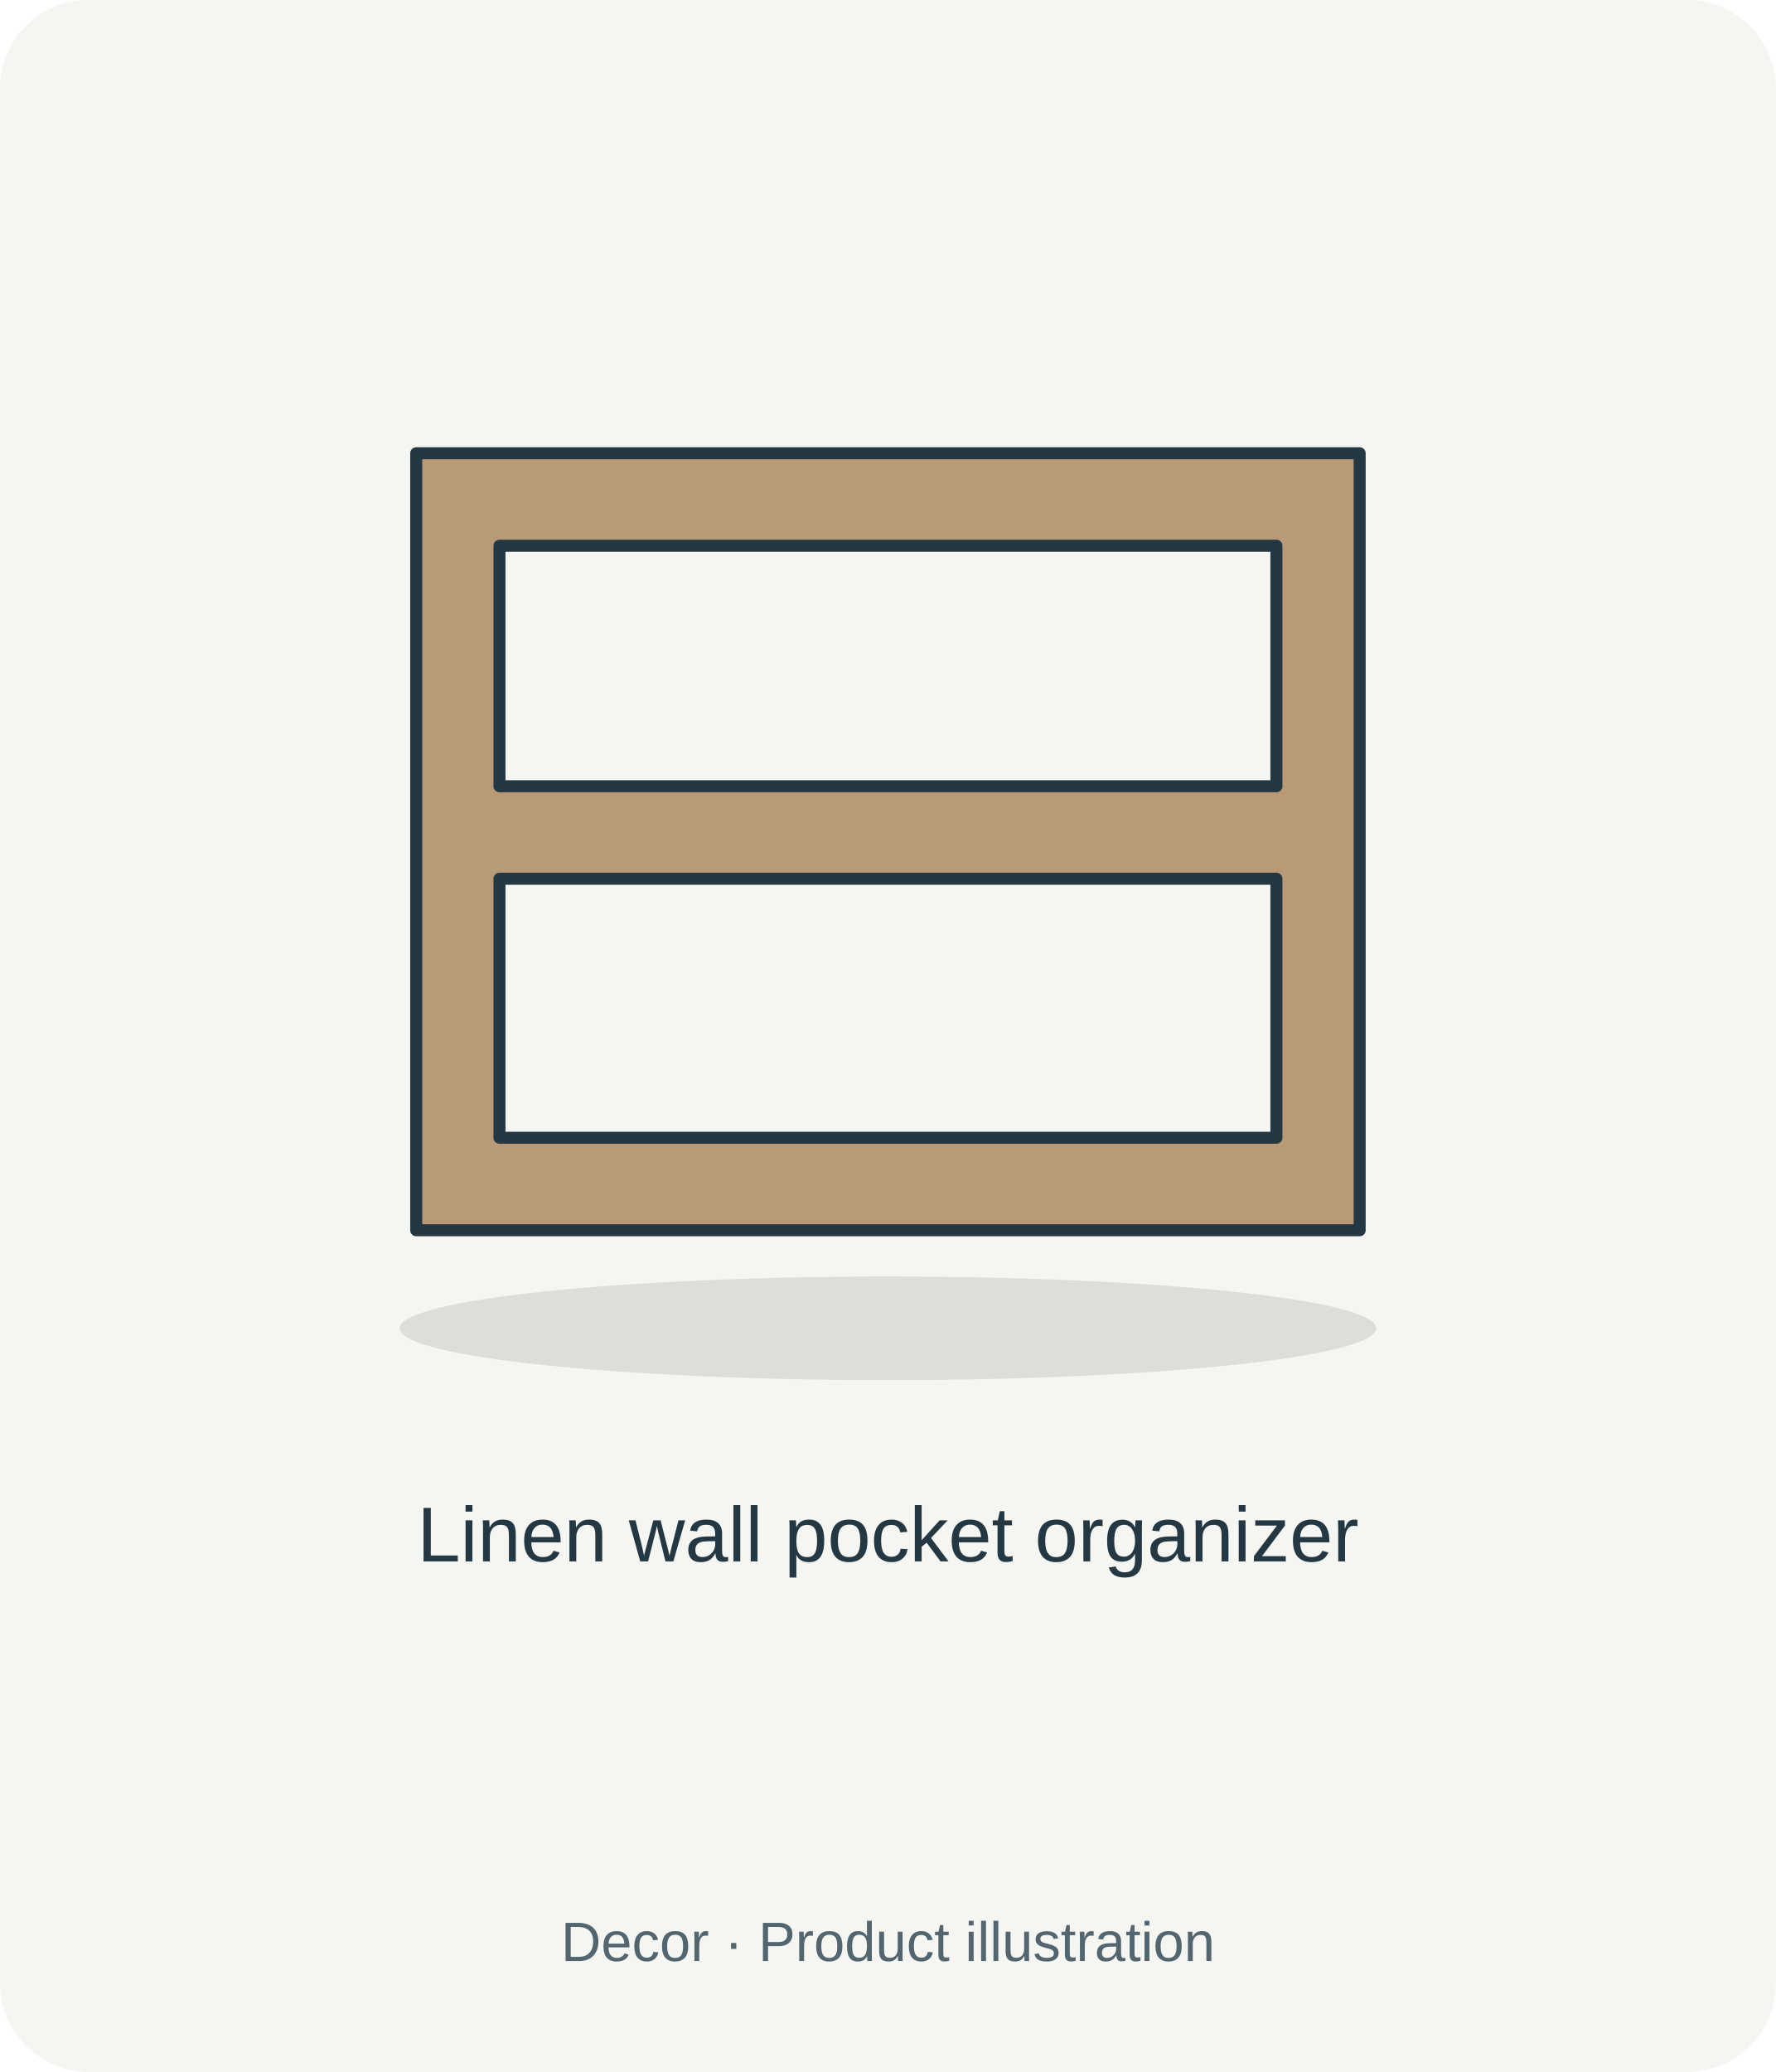
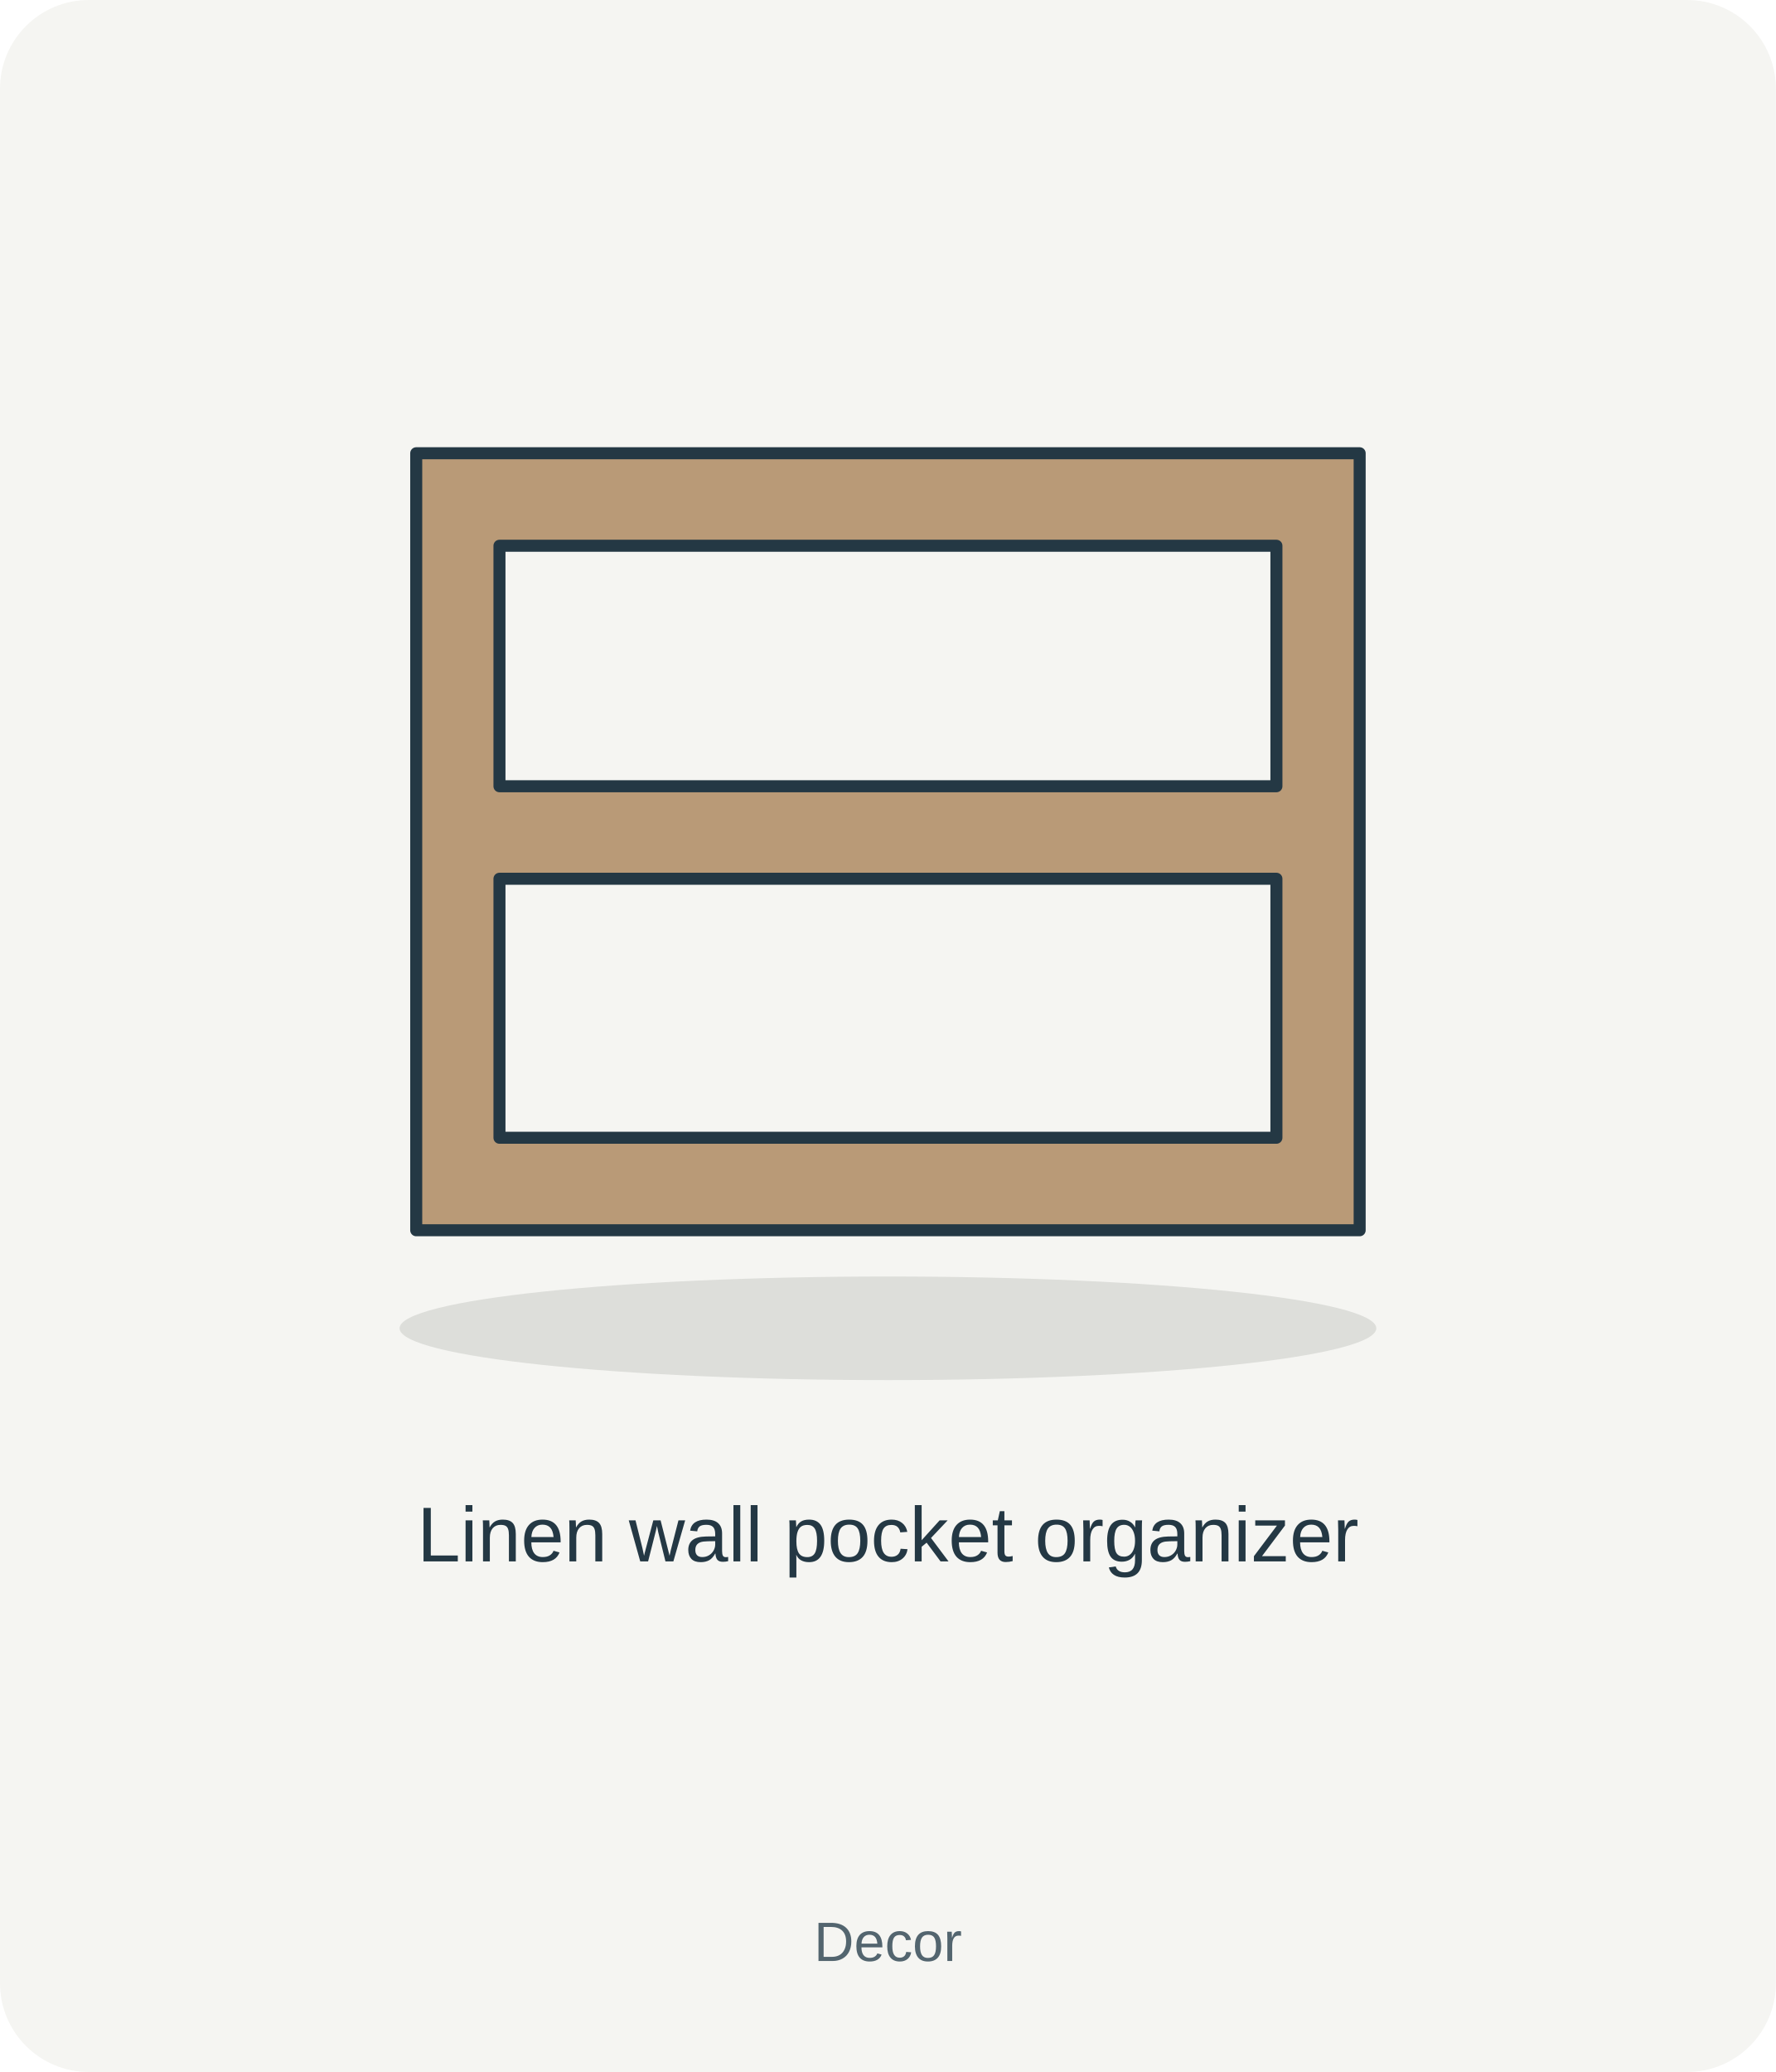
<svg xmlns="http://www.w3.org/2000/svg" width="480" height="560" viewBox="0 0 480 560">
  <rect width="480" height="560" rx="24" fill="#f5f5f2" />
  <ellipse cx="240" cy="359" rx="132" ry="14" fill="#dddeda" />
  <path d="M29 23h102v84H29z M38 33h84v26H38z M38 69h84v28H38z" transform="translate(40 65) scale(2.5)" fill="#b99a77" stroke="#243844" stroke-width="1.3" stroke-linejoin="round" fill-rule="evenodd" />
  <text x="240" y="422" text-anchor="middle" font-family="Arial,sans-serif" font-size="21" fill="#243844">Linen wall pocket organizer</text>
-   <text x="240" y="530" text-anchor="middle" font-family="Arial,sans-serif" font-size="15" fill="#53656f">Decor · Product illustration</text>
+   <text x="240" y="530" text-anchor="middle" font-family="Arial,sans-serif" font-size="15" fill="#53656f">Decor</text>
</svg>
